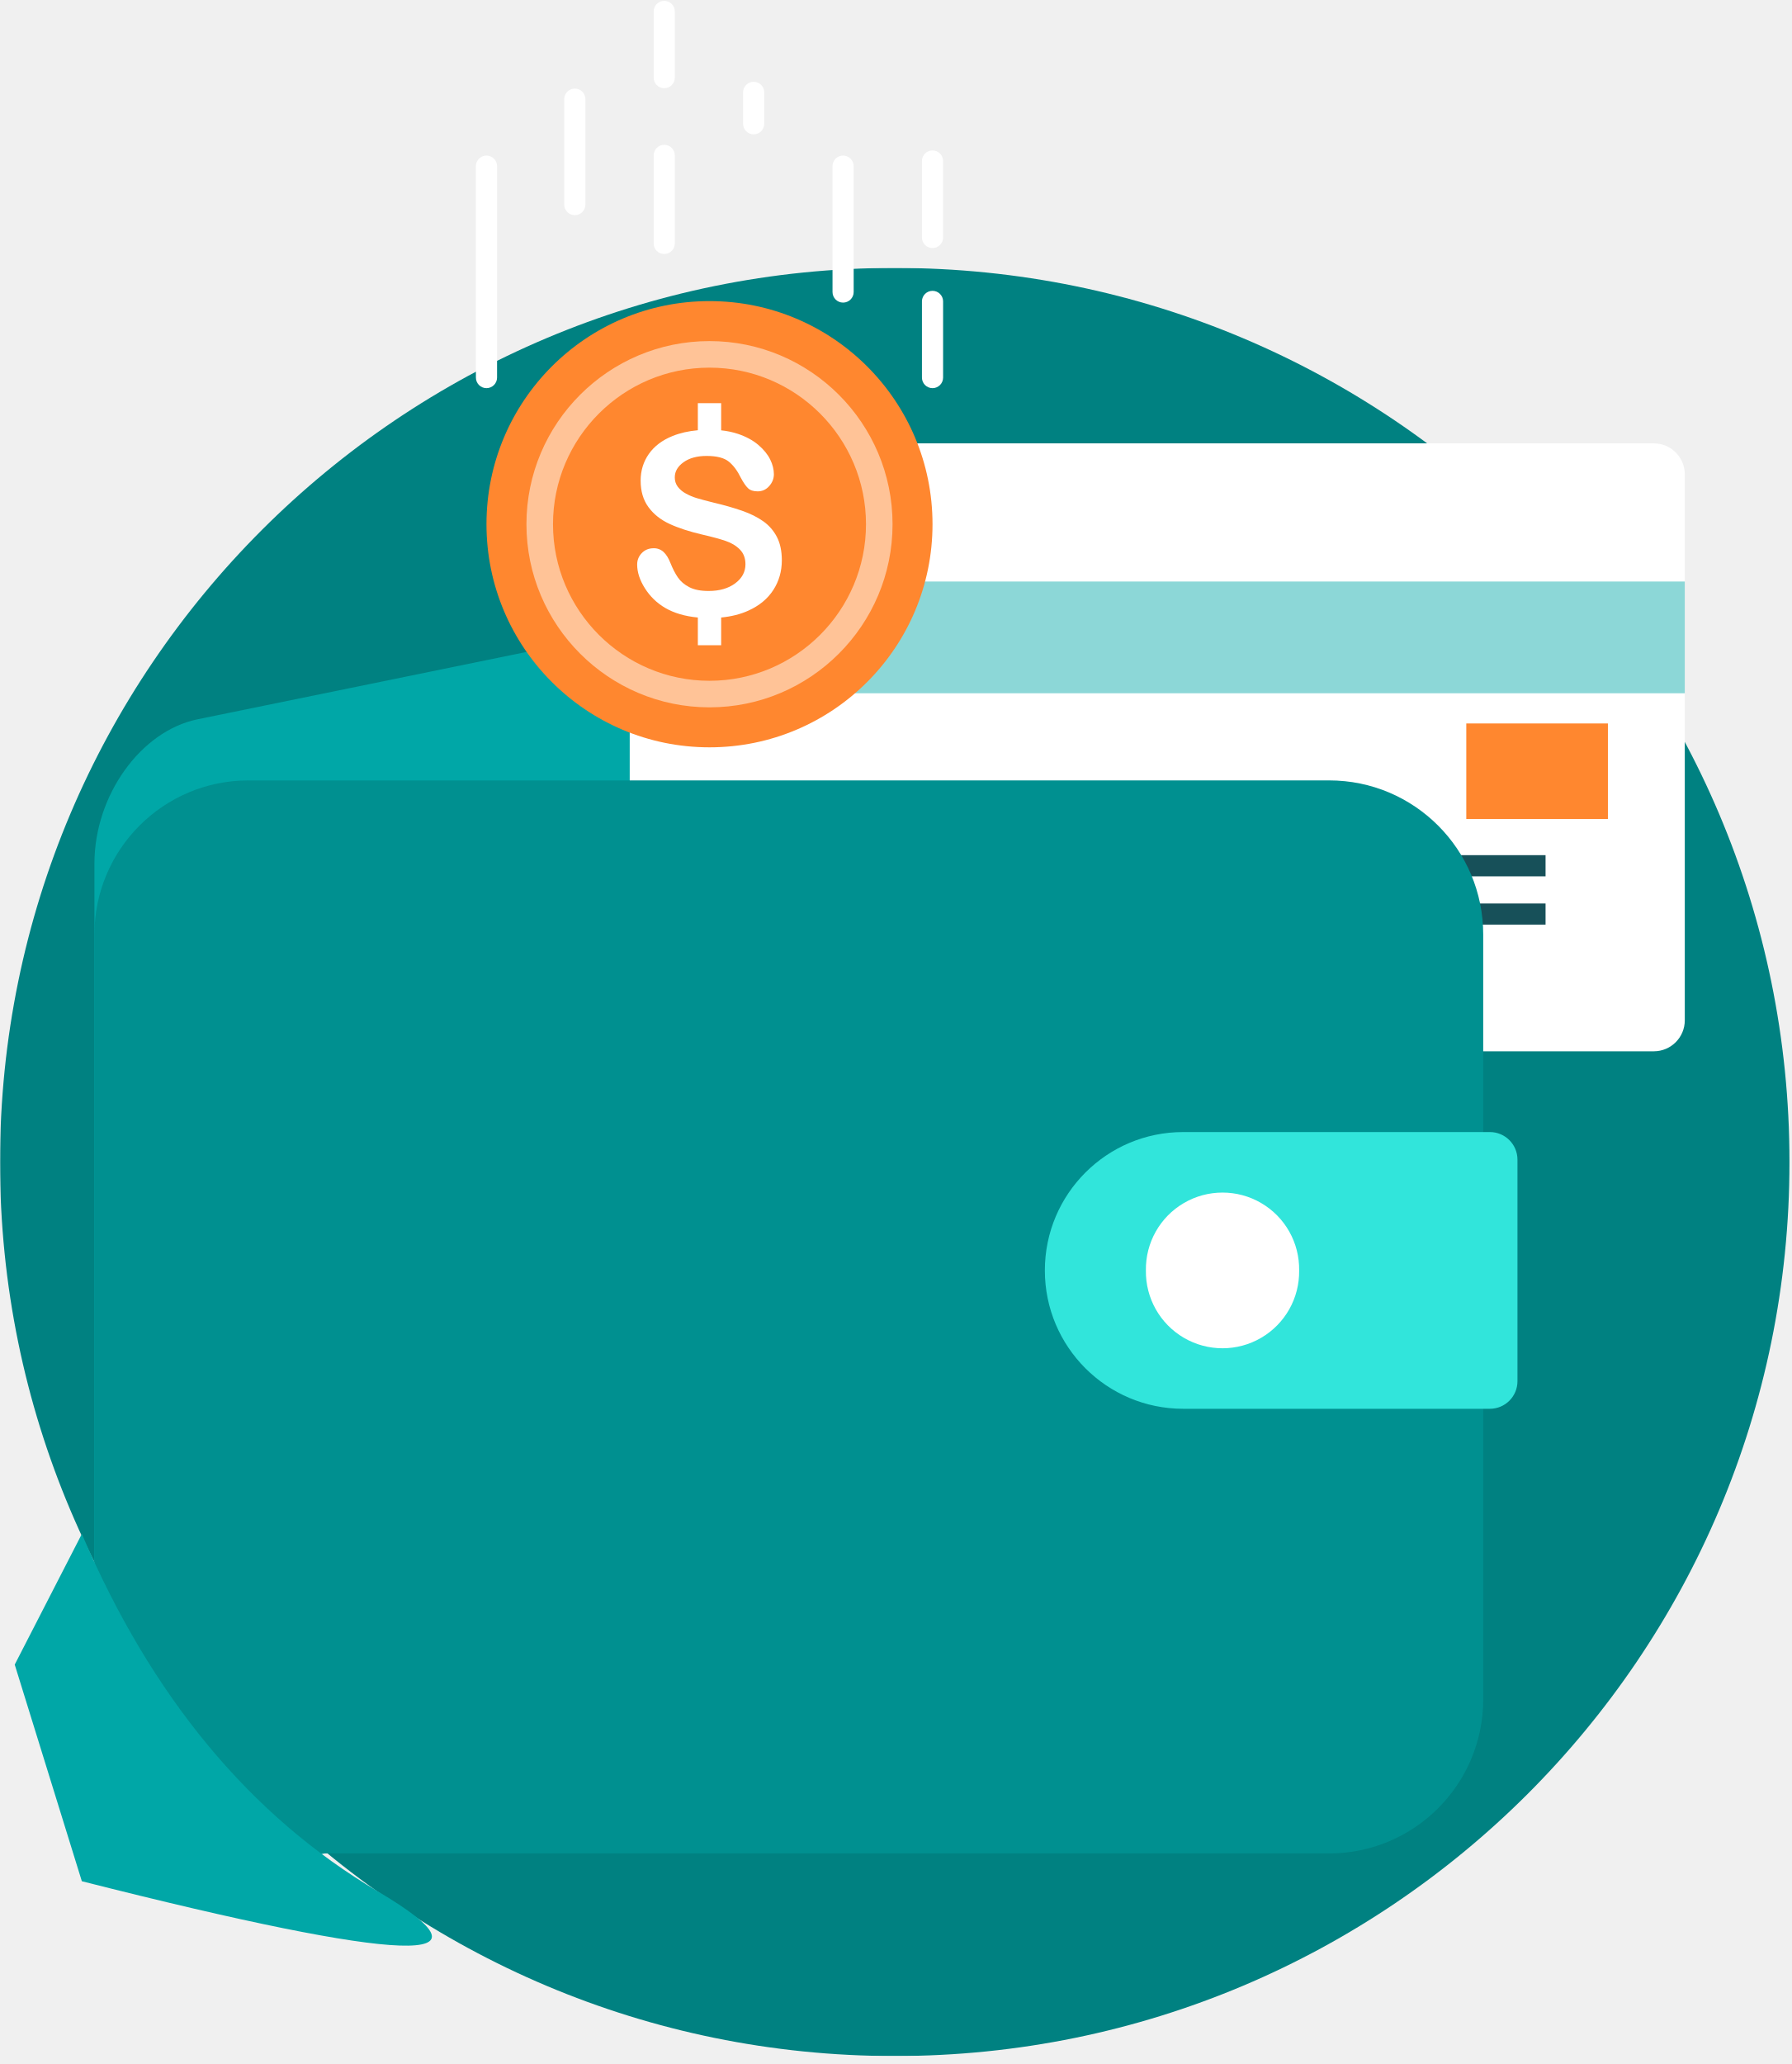
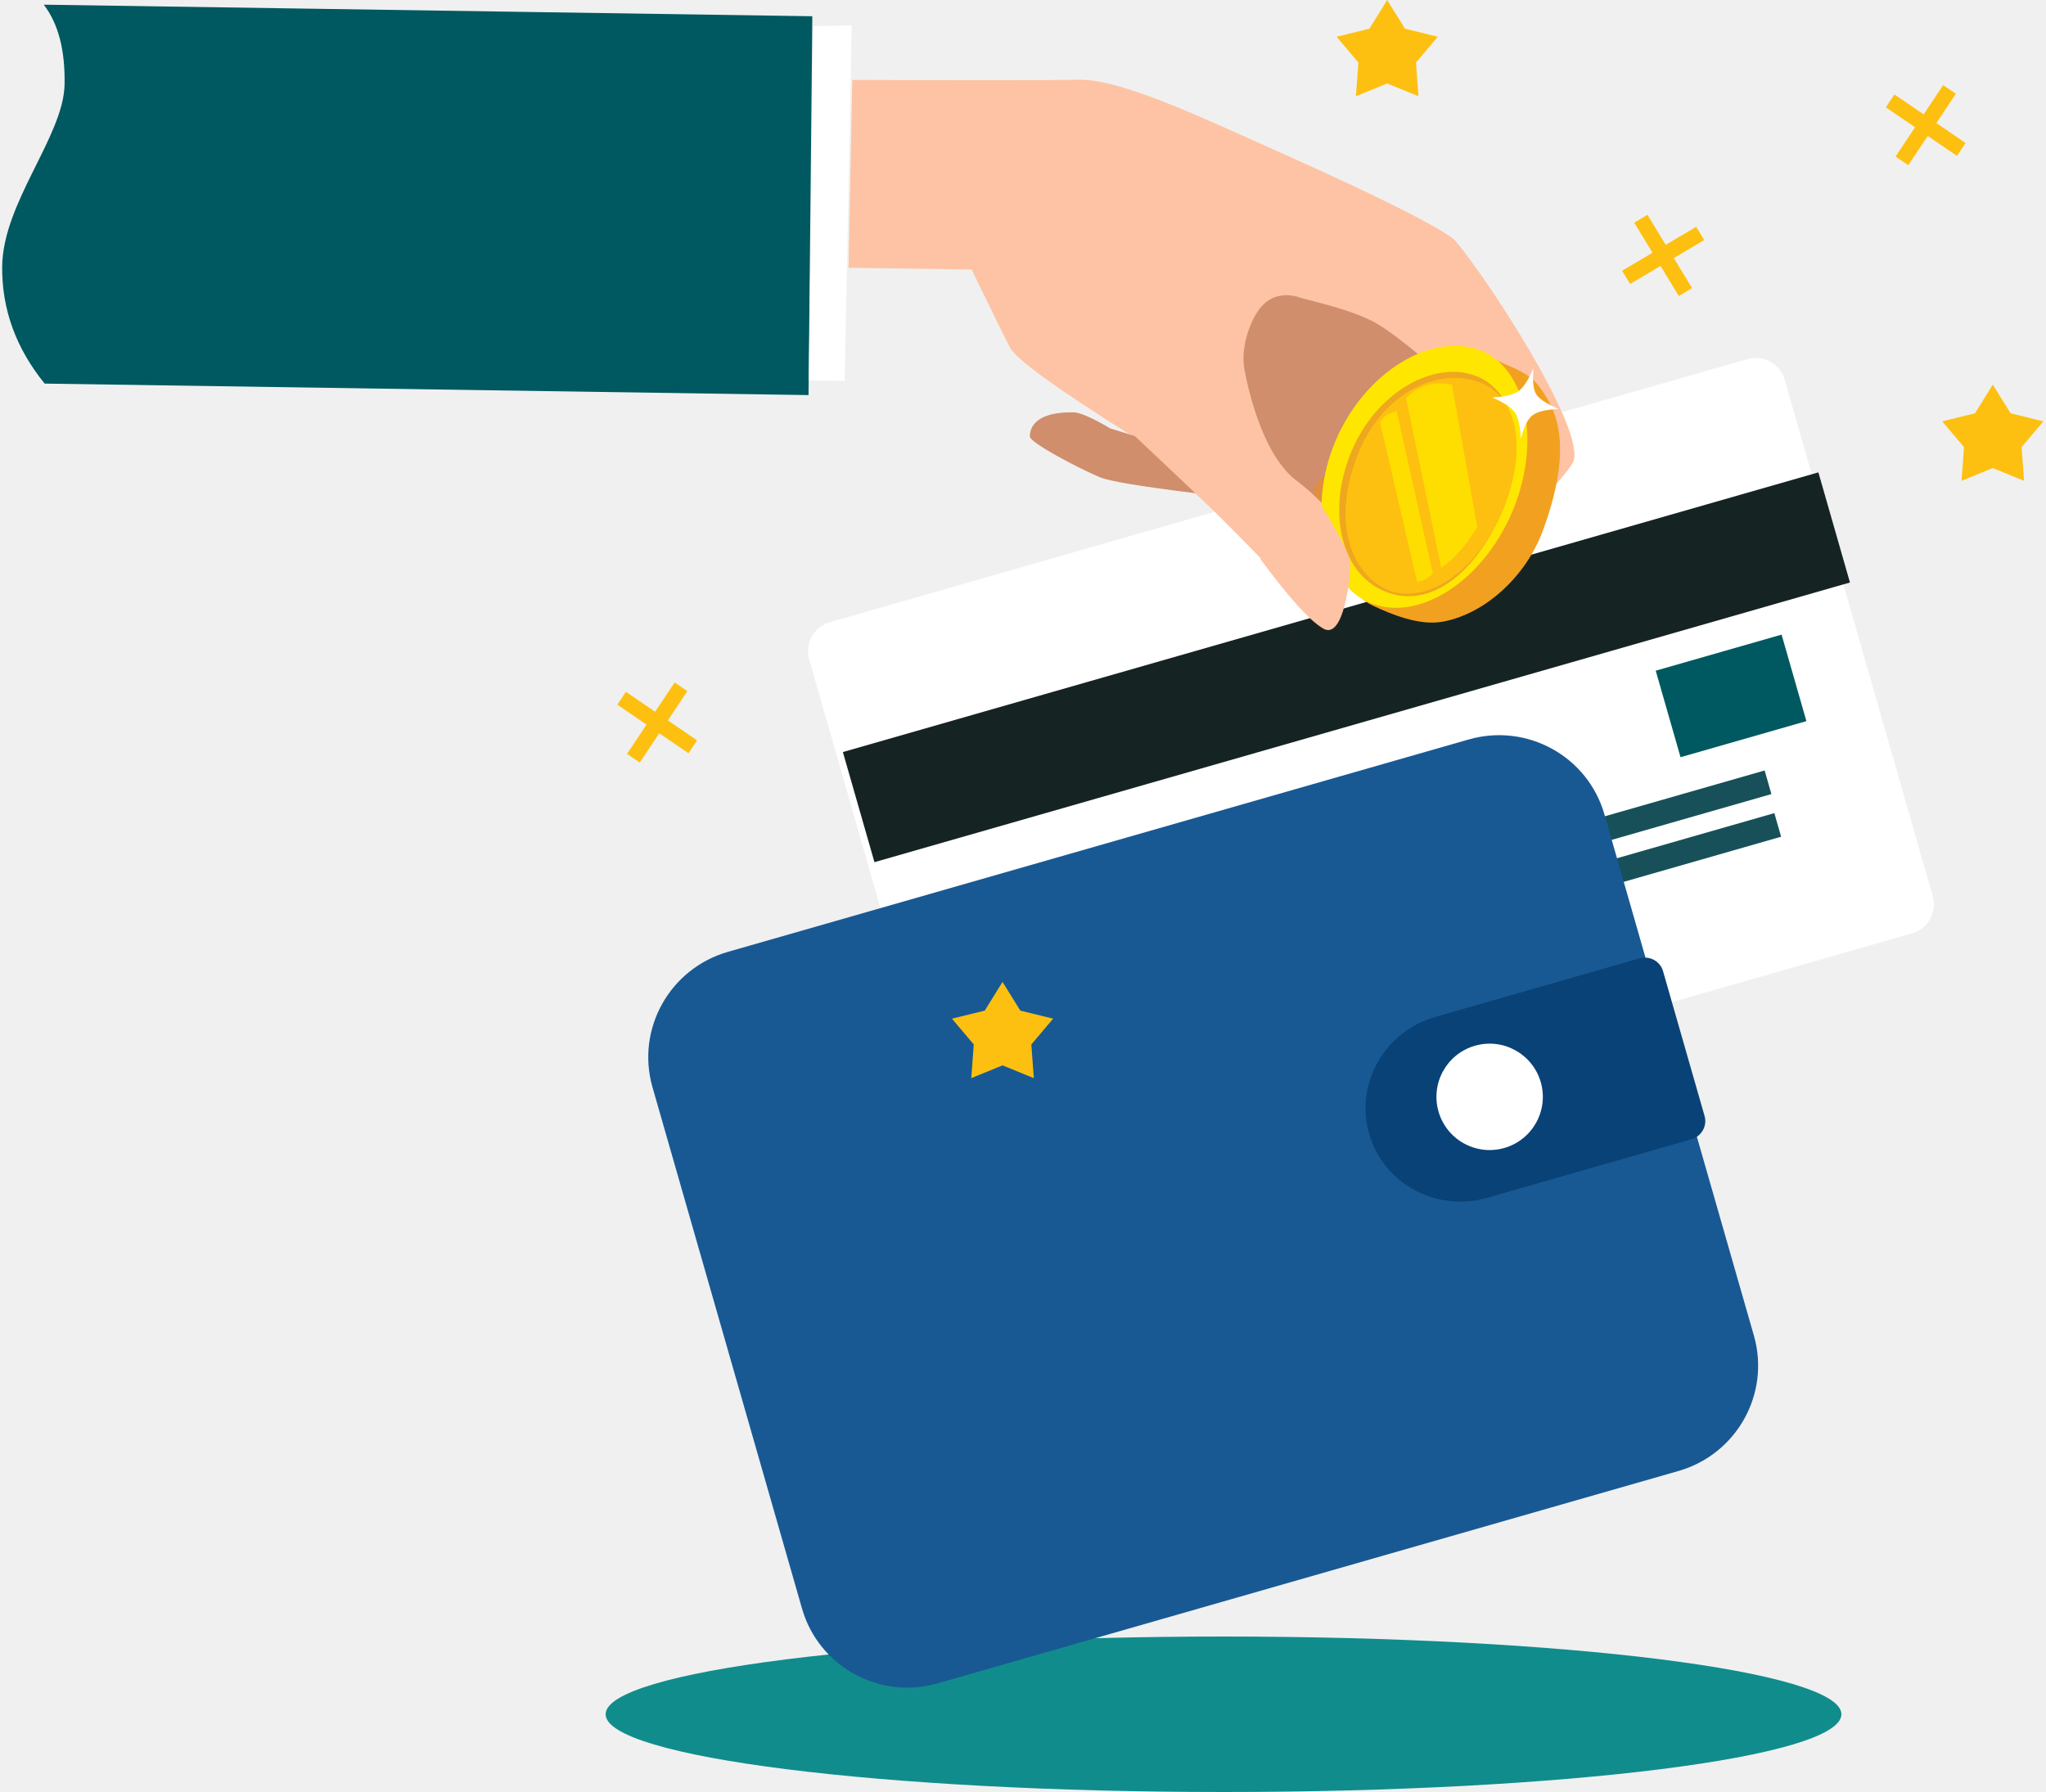
- <svg xmlns="http://www.w3.org/2000/svg" xmlns:xlink="http://www.w3.org/1999/xlink" width="191" height="220" viewBox="0 0 191 220">
-   <defs>
-     <path id="a" d="M.023 0H190.78v190.595H.023z" />
-   </defs>
-   <g fill="none" fill-rule="evenodd">
-     <path fill="#00C9C3" d="M11.017 119.185c0 46.354 37.588 83.93 83.955 83.93s83.955-37.576 83.955-83.93c0-46.354-37.588-83.93-83.955-83.93s-83.955 37.576-83.955 83.93z" />
-     <g transform="translate(0 28.557)">
-       <mask id="b" fill="#fff">
-         <use xlink:href="#a" />
-       </mask>
-       <path fill="#008181" d="M95.39 0c52.682 0 95.39 42.666 95.39 95.298 0 52.631-42.708 95.297-95.39 95.297C42.707 190.595 0 147.93 0 95.298 0 42.666 42.707 0 95.39 0" mask="url(#b)" />
+ <svg xmlns="http://www.w3.org/2000/svg" width="250" height="219" viewBox="0 0 250 219">
+   <g fill="none" fill-rule="evenodd" transform="translate(-26 -39)">
+     <ellipse cx="175.5" cy="248.5" fill="#118C8C" rx="75.5" ry="9.5" />
+     <path fill="#FFF" d="M239.557 82.874l-112.2 32.173c-1.931.554-3.039 2.604-2.472 4.579l18.07 63.02c.567 1.975 2.592 3.127 4.524 2.573l112.2-32.173c1.932-.554 3.04-2.604 2.473-4.578L244.08 85.447c-.566-1.975-2.592-3.127-4.524-2.573" />
+     <path fill="#162323" d="M132.85 144.365l119.196-34.179-3.859-13.458-119.196 34.18z" />
+     <path fill="#175059" d="M218.416 142.934l24.031-6.89-.826-2.885-24.032 6.891zM179.23 159.722l64.404-18.467-.827-2.884-64.404 18.468z" />
+     <path fill="#185994" d="M205.453 129.372l-90.503 25.952c-7.128 2.043-11.256 9.45-9.223 16.543l18.27 63.711c2.033 7.093 9.46 11.187 16.587 9.143l90.503-25.951c7.127-2.044 11.256-9.45 9.222-16.544l-18.269-63.711c-2.034-7.093-9.46-11.186-16.587-9.143" />
+     <path fill="#094276" d="M226.33 156.123l-24.954 7.155c-6.215 1.782-9.834 8.176-8.083 14.282 1.75 6.105 8.208 9.61 14.422 7.827l24.955-7.155c1.239-.356 1.96-1.63 1.611-2.847l-5.075-17.702c-.35-1.217-1.637-1.916-2.876-1.56" />
+     <path fill="#FFF" d="M214.267 171.255a6.5 6.5 0 1 1-12.497 3.583 6.5 6.5 0 0 1 12.497-3.583" />
+     <path fill="#005960" d="M231.344 131.539l15.38-4.41-3.032-10.574-15.38 4.41z" />
+     <g>
+       <path fill="#005960" d="M31.347 39.572l93.91 1.413-.463 46.298-93.34-1.404c-3.51-4.331-5.24-9.1-5.188-14.305.078-7.809 7.486-15.913 7.622-22.213.09-4.2-.756-7.463-2.541-9.789z" />
+       <path fill="#D08E6C" d="M189.609 104.478c-12.77-12.549-19.086-19.011-18.949-19.389.138-.377 4.438-5.157 12.903-14.34l18.633 12.136 11.57 7.186-24.157 14.407z" />
+       <path fill="#E18E43" d="M194.025 97.681c-1.698-1.035-2.933-1.484-3.704-1.348-1.693.3-5.393 1.647-2.97 4.319 2.48 2.733 4.808 5.39 6.985 7.972l19.57-14.535-4.466-5.837c-4.884 1.32-8.432 2.836-10.643 4.549-2.211 1.713-3.802 3.34-4.772 4.88z" />
+       <path fill="#FFF" d="M125.39 42.203l4.682-.096-.863 43.448-4.38-.066z" />
+       <path fill="#FEC3A4" d="M130.138 48.771c15.075.046 24.326.038 27.75-.023 5.278-.094 15.822 5.011 25.02 9.106 12.545 5.587 19.94 9.442 20.934 10.597 3.734 4.337 15.49 22.312 14.48 26.709-.36 1.571-7.168 8.67-14.518 13.386-2.546 1.633-3.209 2.372-5.648 3.097-.086.026-1.432.603-2.466.29-1.858-.56-3.934-2.519-4.586-5.241-.246-1.031-1.769-3.448-1.266-4.63.31-.73 3.143-1.38 4.084-1.49 1.424-.17 3.28 2.629 3.787 2.568.511-.06-.683-.344.766-2.103.934-1.133 3.437-2.425 5.577-3.971 1.602-1.157 6.646-4.165 5.752-5.007-4.19-3.945-9.278-9.28-14.813-13.043-2.639-1.794-6.927-2.795-10.123-3.63-.988-.404-3.212-.698-4.73 1.076-1.517 1.774-2.521 5.152-2.107 7.53.317 1.82 2.055 10.419 6.318 13.69 7.383 5.665 6.52 9.5 6.51 11.305-.016 2.753-1.022 6.083-2.596 5.51-2.606-.948-9.253-8.634-15.401-14.445-4.1-3.874-7.064-6.541-8.894-8.001-8.979-5.649-13.831-9.175-14.558-10.58-.727-1.403-2.289-4.579-4.686-9.526l-15.042-.226.456-22.948z" />
+       <path fill="#D08E6C" d="M161.663 91.357c-2.197-1.298-3.693-1.953-4.488-1.965-5.28-.08-5.324 2.417-5.34 2.956-.022.724 5.895 3.869 8.578 4.982 1.154.48 5.04 1.128 11.656 1.947l-7.406-6.987-3-.933z" />
+       <g>
+         <g fill="#FEDD00">
+           <path d="M203.405 86.002l3.106 17.413c-.823 1.334-1.596 2.382-2.318 3.142-.723.76-1.42 1.377-2.091 1.85l-4.287-20.728c.387-.524 1.059-.997 2.016-1.42.957-.423 2.148-.509 3.574-.257zM196.656 89.25l4.438 19.868c-.452.361-.788.598-1.007.71-.22.112-.53.205-.932.28L194.64 90.67c.137-.303.33-.565.58-.785.25-.221.728-.433 1.435-.635z" />
+         </g>
+         <path fill="#F1A11F" d="M192.797 92.656c-3.876 8.23-4.685 17.76 1 20.386 2.056.949 5.561 2.486 8.53 1.928 5.24-.986 10.164-5.63 12.172-11.057 4.277-11.556 1.012-15.64-.406-17.645-1.156-1.637-3.065-2.239-4.783-3.032-5.686-2.625-12.637 1.19-16.513 9.42z" />
+         <path fill="#FEE600" d="M189.544 92.089c-3.876 8.23-2.135 17.827 3.55 20.452 5.686 2.625 13.437-1.919 17.313-10.149 3.876-8.23 2.59-17.758-3.097-20.384-5.685-2.625-13.89 1.85-17.766 10.08z" />
+         <path fill="#EFA71F" d="M191.491 93.375c-3.286 6.96-2.188 14.938 3.14 17.628 5.327 2.691 10.911-1.14 14.423-8.402 3.512-7.26 2.663-15.202-2.274-17.475-4.936-2.274-12.003 1.29-15.289 8.25z" />
+         <path fill="#FDC010" d="M191.89 94.602c-3.228 8.187-.739 14.317 3.365 16.354 4.103 2.037 10.305-1.127 13.8-8.355 3.493-7.227 3.01-14.458-1.8-16.673-4.81-2.215-12.136.487-15.364 8.674z" />
+         <g fill="#FEDD00">
+           <path d="M203.405 86.002l3.106 17.413c-.823 1.334-1.596 2.382-2.318 3.142-.723.76-1.42 1.377-2.091 1.85l-4.287-20.728c.387-.524 1.059-.997 2.016-1.42.957-.423 2.148-.509 3.574-.257zM196.656 89.25l4.438 19.868c-.452.361-.788.598-1.007.71-.22.112-.53.205-.932.28L194.64 90.67c.137-.303.33-.565.58-.785.25-.221.728-.433 1.435-.635z" />
+         </g>
+         <path fill="#FFF" d="M216.461 88.992c-1.488-.64-2.408-1.248-2.762-1.824-.353-.576-.458-1.637-.314-3.185-.621 1.428-1.23 2.366-1.824 2.812-.595.446-1.67.706-3.225.779 1.43.618 2.35 1.226 2.761 1.824.412.597.66 1.684.743 3.26.341-1.458.806-2.42 1.396-2.887.589-.468 1.664-.727 3.225-.779z" />
+       </g>
+       <path fill="#FEC3A4" d="M186.967 100c2.689 4.23 4.033 6.898 4.033 8.003 0 1.658-.826 9.24-3.3 7.821-1.65-.946-4.216-3.783-7.7-8.509l6.967-7.315z" />
    </g>
-     <path fill="#00A7A7" d="M133.209 53.715L21.069 76.667c-6.076 1.244-11.002 8.131-11.002 15.384v97.4c0 7.252 4.926 12.124 11.001 10.88L133.21 177.38c6.076-1.243 11.002-8.131 11.002-15.384v-97.4c0-7.252-4.926-12.123-11.002-10.88" />
-     <path fill="#FFF" d="M176.316 47.258H70.436a3.302 3.302 0 0 0-3.301 3.301v58.196a3.302 3.302 0 0 0 3.301 3.302h105.88a3.302 3.302 0 0 0 3.302-3.302V50.56a3.302 3.302 0 0 0-3.302-3.301" />
-     <path fill="#8CD7D7" d="M67.135 73.894h112.483v-11.91H67.135z" />
-     <path fill="#175059" d="M142.374 93.408h22.4v-2.255h-22.4zM104.92 98.556h59.854v-2.255h-59.853z" />
-     <path fill="#5B232D" d="M89.217 96.08a3.6 3.6 0 0 0-1.133-1.305c-.484-.343-1.072-.635-1.762-.876-.69-.24-1.462-.46-2.314-.66a37.188 37.188 0 0 1-1.463-.391 4.594 4.594 0 0 1-.876-.371 2.09 2.09 0 0 1-.68-.567 1.27 1.27 0 0 1-.247-.784c0-.488.242-.905.726-1.252s1.122-.52 1.912-.52c.851 0 1.47.16 1.855.479.384.32.714.764.989 1.334.213.4.41.686.593.862.181.175.448.262.798.262.385 0 .706-.146.964-.438a1.45 1.45 0 0 0 .386-.984 2.77 2.77 0 0 0-.31-1.227c-.205-.419-.532-.82-.978-1.2-.447-.382-1.008-.688-1.685-.918a6.451 6.451 0 0 0-1.403-.295v-2.254h-1.935v2.245c-.777.07-1.478.229-2.098.48-.859.346-1.515.843-1.968 1.488-.454.647-.68 1.385-.68 2.217 0 .872.214 1.603.644 2.19.43.588 1.01 1.051 1.741 1.391.732.34 1.64.638 2.726.892.81.185 1.458.36 1.942.525.485.166.88.405 1.185.717.306.313.46.72.46 1.222 0 .632-.284 1.16-.85 1.582-.568.422-1.305.633-2.211.633-.66 0-1.192-.104-1.598-.314a2.524 2.524 0 0 1-.942-.799 6.088 6.088 0 0 1-.624-1.206c-.158-.405-.349-.71-.572-.917a1.163 1.163 0 0 0-.82-.31c-.398 0-.726.133-.983.398a1.316 1.316 0 0 0-.387.953c0 .639.215 1.297.644 1.974a4.91 4.91 0 0 0 1.675 1.623c.749.436 1.655.701 2.716.8v2.302h1.935v-2.302c.845-.08 1.6-.271 2.264-.573.906-.412 1.595-.983 2.066-1.711.47-.729.705-1.55.705-2.463 0-.763-.135-1.407-.407-1.933" />
-     <path fill="#1D7279" d="M144.562 109.424h-7.386a1.128 1.128 0 0 1 0-2.255h7.386a1.128 1.128 0 0 1 0 2.255M132.569 109.424H93.595a1.128 1.128 0 0 1 0-2.255h38.974a1.127 1.127 0 1 1 0 2.255" />
-     <path fill="#FF872F" d="M99.417 55.876c0 13.134-10.645 23.781-23.776 23.781-13.132 0-23.777-10.647-23.777-23.781 0-13.135 10.645-23.782 23.777-23.782 13.131 0 23.776 10.647 23.776 23.782" />
-     <path fill="#FFF" fill-opacity=".5" d="M75.64 39.188c-9.2 0-16.684 7.486-16.684 16.688 0 9.202 7.485 16.688 16.685 16.688s16.684-7.486 16.684-16.688c0-9.202-7.484-16.688-16.684-16.688zm0 36.207c-10.76 0-19.515-8.756-19.515-19.52 0-10.763 8.755-19.519 19.516-19.519 10.76 0 19.515 8.756 19.515 19.52 0 10.763-8.755 19.519-19.515 19.519z" />
-     <path fill="#FFF" d="M82.829 57.239a4.635 4.635 0 0 0-1.456-1.675c-.622-.442-1.377-.817-2.264-1.126a29.61 29.61 0 0 0-2.972-.847c-.874-.22-1.5-.389-1.88-.504a5.847 5.847 0 0 1-1.125-.476 2.677 2.677 0 0 1-.874-.728 1.63 1.63 0 0 1-.318-1.007c0-.626.312-1.163.934-1.608.622-.446 1.44-.67 2.456-.67 1.094 0 1.888.206 2.382.617.495.41.918.982 1.271 1.714.274.512.528.88.762 1.106.233.225.575.338 1.026.338.494 0 .906-.188 1.237-.563.331-.375.497-.797.497-1.265 0-.511-.133-1.037-.397-1.575-.265-.539-.685-1.053-1.258-1.543-.574-.49-1.295-.883-2.165-1.178a8.283 8.283 0 0 0-1.801-.38v-2.895h-2.486v2.884c-1 .09-1.899.294-2.696.616-1.103.446-1.946 1.083-2.528 1.913-.583.83-.874 1.779-.874 2.847 0 1.121.276 2.059.828 2.814.551.754 1.297 1.35 2.237 1.787.94.437 2.107.819 3.501 1.145 1.042.239 1.874.464 2.495.676.623.211 1.13.519 1.523.92.393.402.59.925.59 1.57 0 .81-.365 1.489-1.093 2.031-.728.543-1.675.815-2.84.815-.847 0-1.53-.135-2.052-.404-.52-.269-.924-.611-1.21-1.026-.288-.415-.555-.932-.802-1.55-.203-.52-.447-.913-.734-1.178a1.496 1.496 0 0 0-1.053-.397c-.512 0-.933.17-1.264.51-.331.34-.497.748-.497 1.225 0 .82.276 1.666.828 2.535a6.303 6.303 0 0 0 2.151 2.085c.962.56 2.127.9 3.49 1.028v2.957h2.486V65.82c1.084-.104 2.054-.348 2.907-.736 1.165-.53 2.05-1.262 2.654-2.198.604-.936.907-1.99.907-3.164 0-.98-.174-1.808-.523-2.483M51.864 41.373a1.128 1.128 0 0 1-1.127-1.128V17.71a1.127 1.127 0 1 1 2.255 0v22.535c0 .623-.505 1.128-1.128 1.128M99.417 41.373a1.128 1.128 0 0 1-1.127-1.128v-8.151a1.128 1.128 0 0 1 2.255 0v8.151c0 .623-.505 1.128-1.128 1.128M99.417 26.44a1.127 1.127 0 0 1-1.127-1.127v-8.15a1.127 1.127 0 1 1 2.255 0v8.15c0 .623-.505 1.128-1.128 1.128M89.883 32.254a1.127 1.127 0 0 1-1.127-1.127V17.71a1.127 1.127 0 1 1 2.255 0v13.417c0 .622-.505 1.127-1.128 1.127M80.35 14.32a1.127 1.127 0 0 1-1.128-1.128V9.845a1.127 1.127 0 1 1 2.255 0v3.347c0 .623-.505 1.128-1.127 1.128M70.816 9.403a1.127 1.127 0 0 1-1.128-1.128V1.22a1.127 1.127 0 1 1 2.255 0v7.055c0 .623-.505 1.128-1.127 1.128M70.816 27.072a1.128 1.128 0 0 1-1.128-1.127V16.53a1.128 1.128 0 0 1 2.255 0v9.414c0 .622-.505 1.127-1.127 1.127M61.281 22.934a1.128 1.128 0 0 1-1.127-1.128v-11.27a1.128 1.128 0 0 1 2.255 0v11.27c0 .623-.505 1.128-1.128 1.128" />
-     <path fill="#009090" d="M141.7 83.182H26.495c-9.073 0-16.428 7.356-16.428 16.43v81.512c0 9.075 7.355 16.432 16.428 16.432H141.7c9.073 0 16.428-7.357 16.428-16.432V99.613c0-9.075-7.355-16.431-16.428-16.431" />
-     <path fill="#5B232D" d="M14.948 190.875H12.61a.977.977 0 0 1-.975-.98c0-.542.436-.981.975-.981h2.338c.539 0 .975.439.975.98 0 .542-.436.981-.975.981" />
-     <path fill="#31E5DB" d="M158.84 120.665h-32.7c-8.144 0-14.746 6.603-14.746 14.748s6.602 14.748 14.745 14.748h32.7a2.94 2.94 0 0 0 2.94-2.94v-23.616a2.94 2.94 0 0 0-2.94-2.94" />
-     <path fill="#FFF" d="M138.504 135.413a8.17 8.17 0 1 1-16.338 0 8.17 8.17 0 1 1 16.338 0" />
-     <path fill="#FF872F" d="M156.323 87.295h15.099V77.113h-15.099z" />
-     <path fill="#00A7A7" d="M8.725 163.503c7.41 17.338 17.93 30.038 31.555 38.098 13.625 8.06 3.107 7.7-31.555-1.082L1.57 177.428l7.155-13.925z" />
+     <g fill="#FDC010">
+       <path fill-rule="nonzero" d="M233.252 66.717l.984 1.617-3.716 2.206 2.233 3.67-1.619.962-2.233-3.671-3.716 2.205-.984-1.617 3.716-2.205-2.233-3.671 1.62-.961 2.232 3.67zM266.174 56.476l-1.05 1.575-3.57-2.436-2.382 3.575-1.556-1.061L260 54.554l-3.57-2.436 1.05-1.576 3.57 2.437 2.383-3.576 1.555 1.062-2.383 3.575zM111.174 129.476l-1.05 1.575-3.57-2.436-2.382 3.575-1.556-1.061 2.384-3.575-3.57-2.436 1.05-1.576 3.57 2.437 2.383-3.576 1.555 1.062-2.383 3.575z" />
+       <path d="M195.5 49.199l-3.82 1.56.302-4.116-2.664-3.152 4.008-.983L195.5 39l2.174 3.508 4.008.983-2.664 3.152.303 4.116zM148.5 169.199l-3.82 1.56.302-4.116-2.664-3.152 4.008-.983L148.5 159l2.174 3.508 4.008.983-2.664 3.152.303 4.116zM269.5 96.199l-3.82 1.56.302-4.116-2.664-3.152 4.008-.983L269.5 86l2.174 3.508 4.008.983-2.664 3.152.303 4.116z" />
+     </g>
  </g>
</svg>
